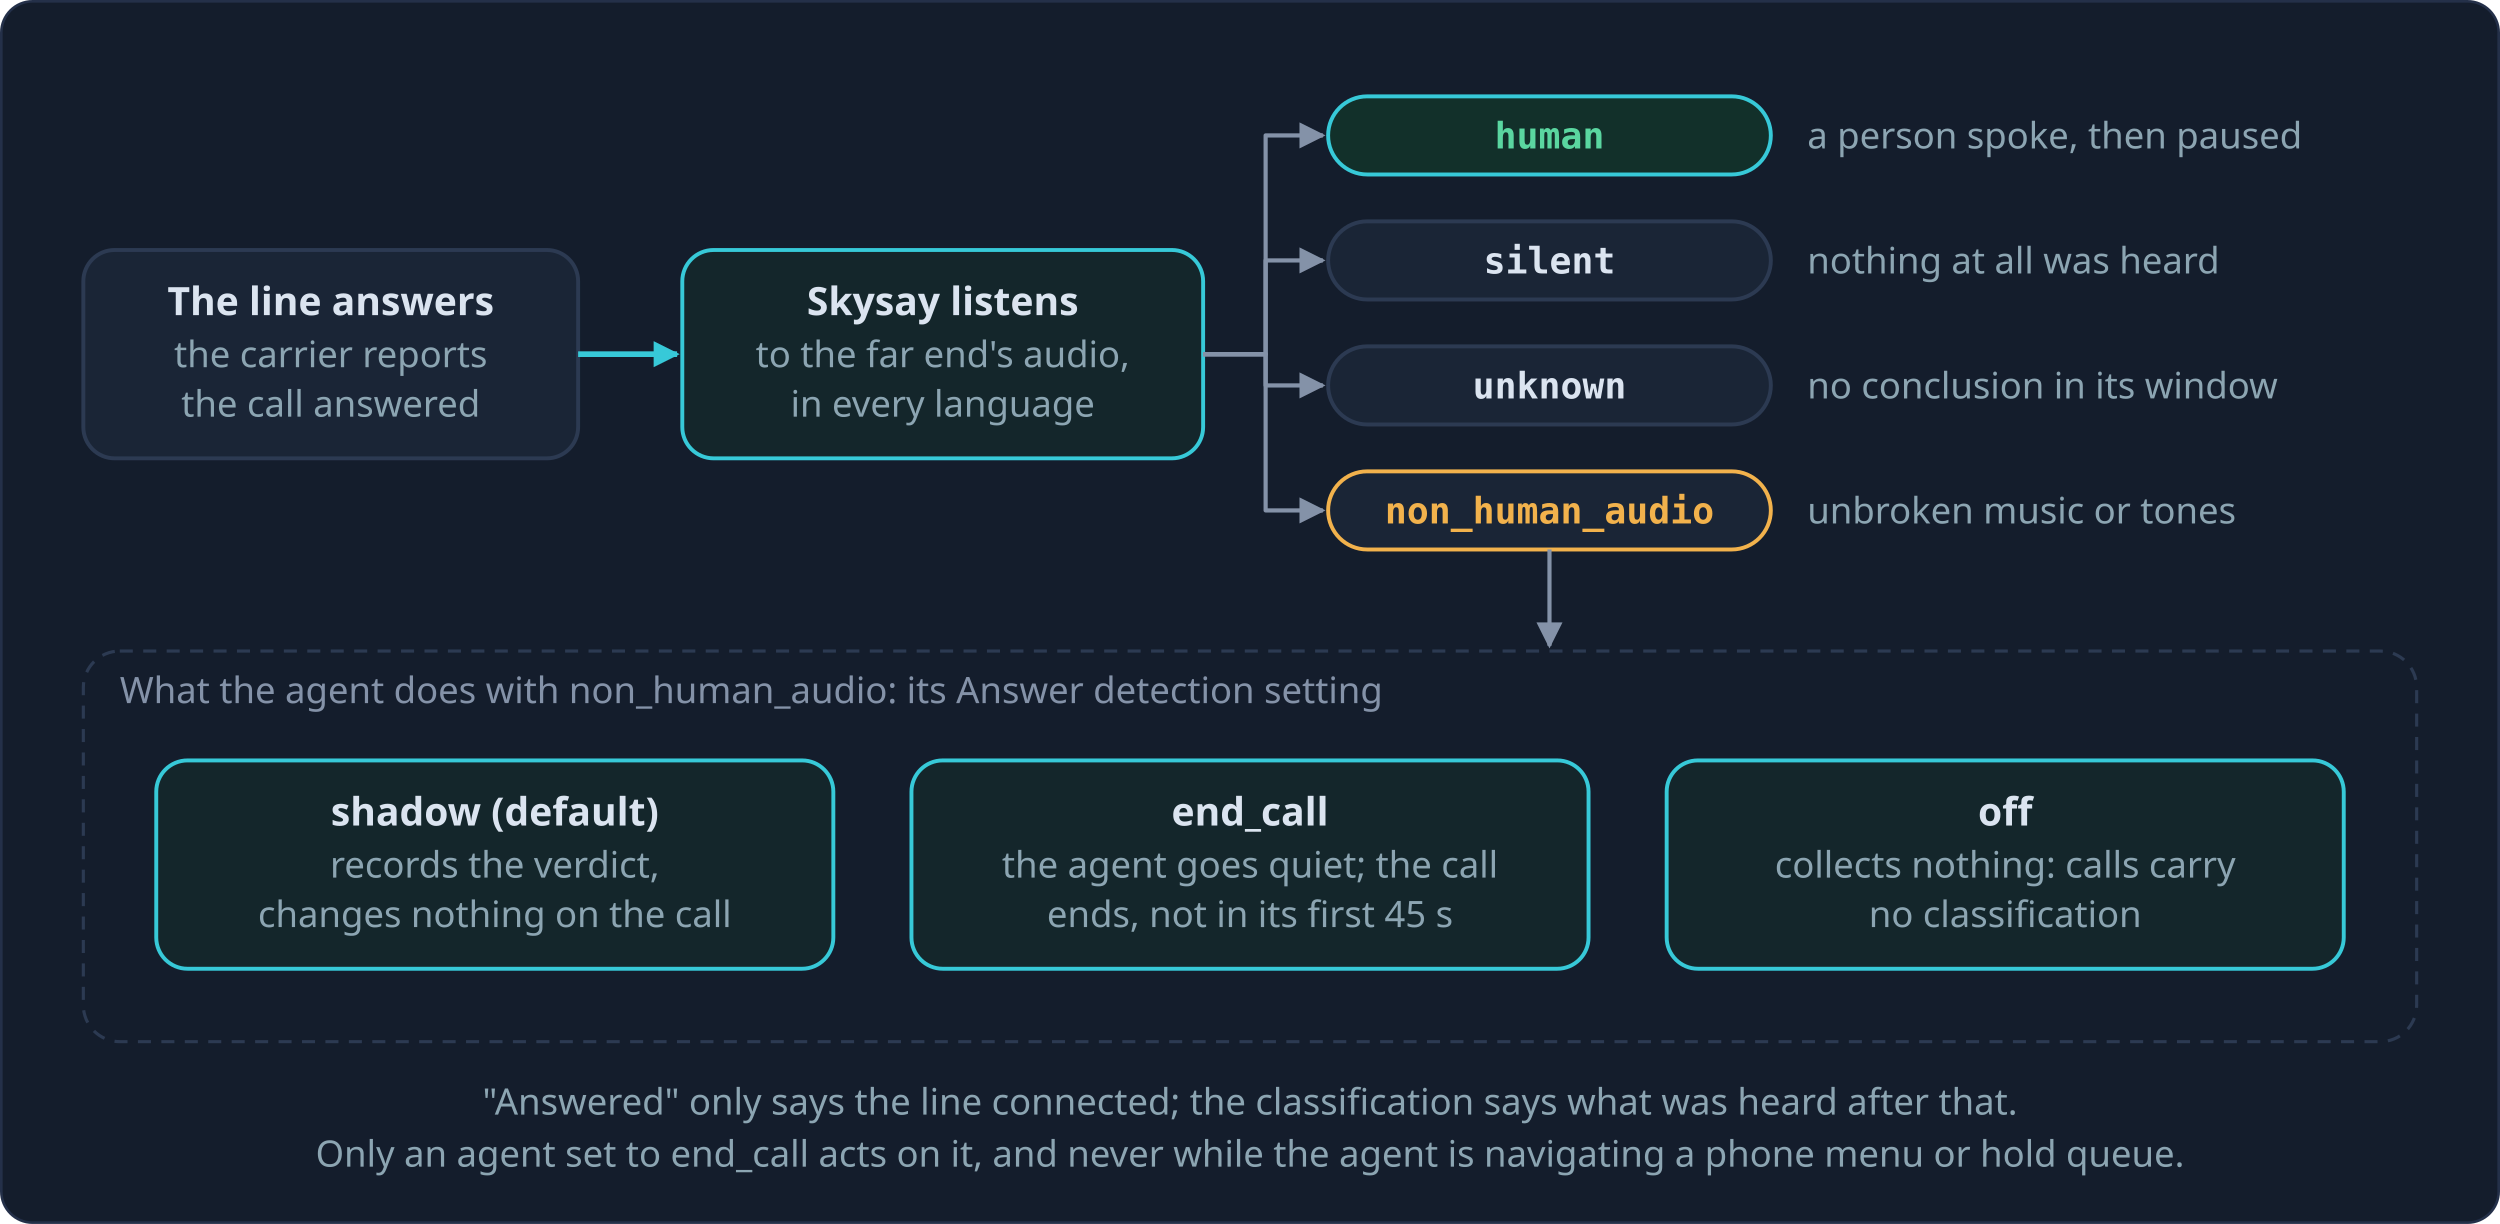
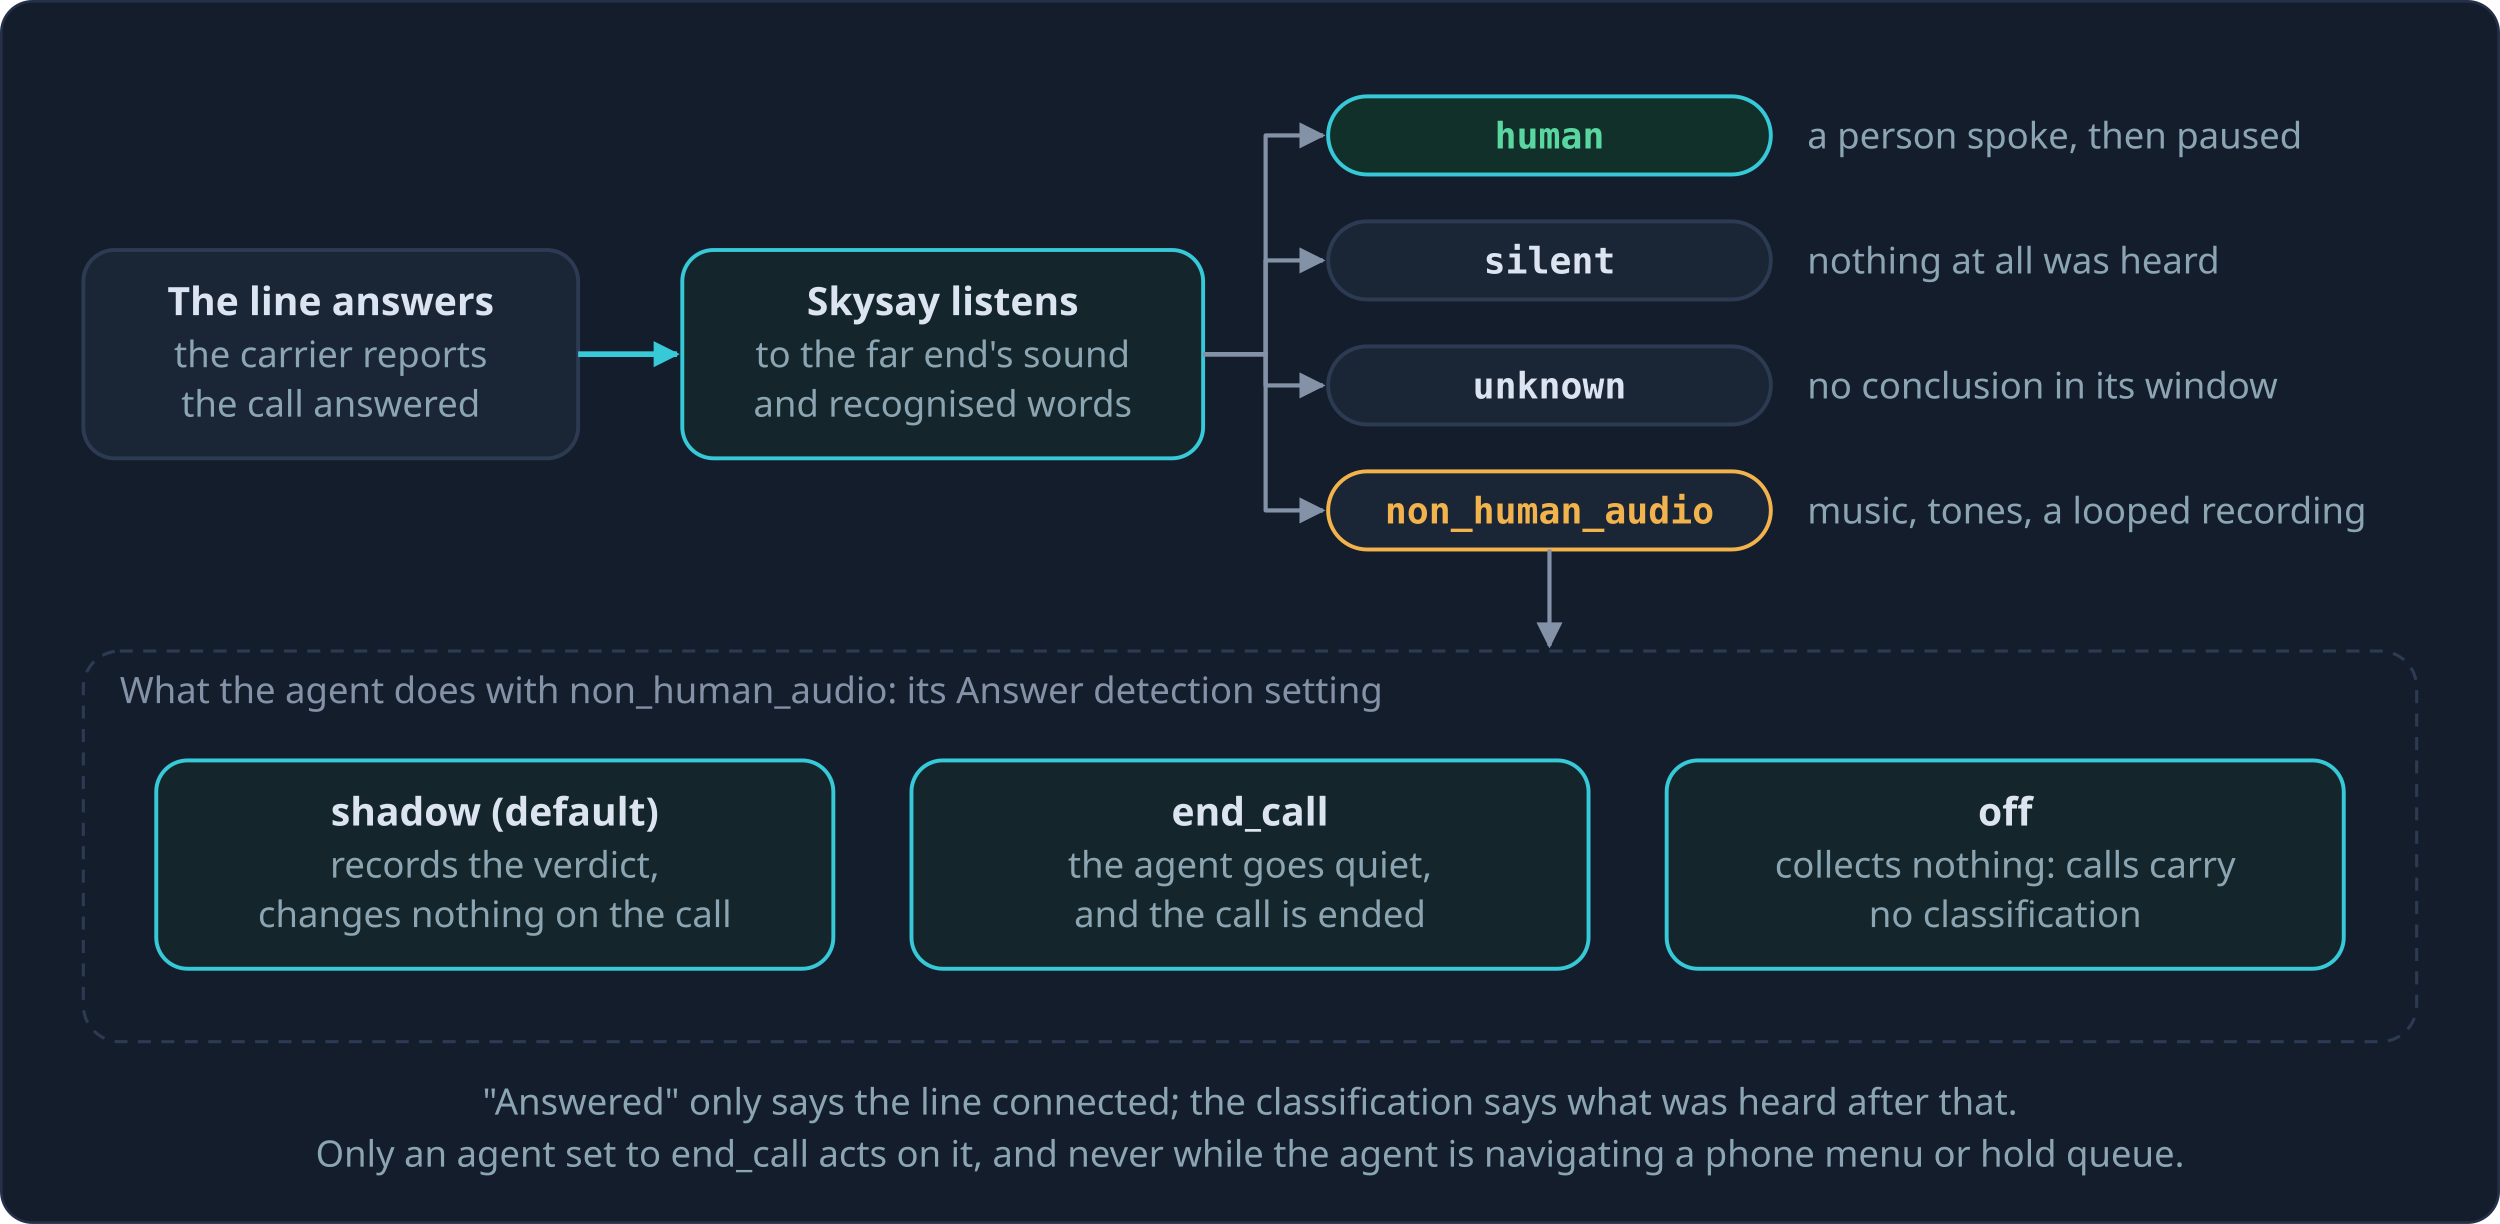
- <svg xmlns="http://www.w3.org/2000/svg" viewBox="0 0 960 470" width="960" height="470" role="img" aria-label="When a call is answered, Skysay listens to the far end's audio and classifies it as human (a person spoke, then paused), silent, unknown, or non_human_audio (unbroken music or tones). What the agent does with non_human_audio is its Answer detection setting: shadow, the default, records the verdict and changes nothing; end_call makes the agent go quiet and ends the call, never in its first 45 seconds and never while the agent is navigating a phone menu or hold queue; off collects nothing." font-family="'Geist Variable', ui-sans-serif, system-ui, sans-serif">
+ <svg xmlns="http://www.w3.org/2000/svg" viewBox="0 0 960 470" width="960" height="470" role="img" aria-label="When a call is answered, Skysay listens to the far end's audio and classifies it as human (a person spoke, then paused), silent, unknown, or non_human_audio (unbroken music or tones, or a recording repeating itself). What the agent does with non_human_audio is its Answer detection setting: shadow, the default, records the verdict and changes nothing; end_call makes the agent go quiet and ends the call, never while the agent is navigating a phone menu or hold queue; off collects nothing." font-family="'Geist Variable', ui-sans-serif, system-ui, sans-serif">
  <defs>
    <marker id="h-main" viewBox="0 0 10 10" refX="9" refY="5" markerWidth="10" markerHeight="10" markerUnits="userSpaceOnUse" orient="auto-start-reverse">
      <path d="M0,0 L10,5 L0,10 z" fill="#37c9d8" />
    </marker>
    <marker id="h-sec" viewBox="0 0 10 10" refX="9" refY="5" markerWidth="10" markerHeight="10" markerUnits="userSpaceOnUse" orient="auto-start-reverse">
      <path d="M0,0 L10,5 L0,10 z" fill="#8492a8" />
    </marker>
    <marker id="h-fail" viewBox="0 0 10 10" refX="9" refY="5" markerWidth="10" markerHeight="10" markerUnits="userSpaceOnUse" orient="auto-start-reverse">
      <path d="M0,0 L10,5 L0,10 z" fill="#ff6b6b" />
    </marker>
  </defs>
  <rect x="0.5" y="0.5" width="959" height="469" rx="12" fill="#141d2c" stroke="#243049" stroke-width="1" />
  <rect x="32" y="96" width="190" height="80" rx="12" fill="#1a2536" stroke="#2c3a52" stroke-width="1.5" />
  <text x="127.0" y="121.0" font-size="15" fill="#dbe4f0" text-anchor="middle" font-weight="600">The line answers</text>
  <text x="127.0" y="141.0" font-size="14" fill="#8ca5b2" text-anchor="middle">the carrier reports</text>
  <text x="127.0" y="160.0" font-size="14" fill="#8ca5b2" text-anchor="middle">the call answered</text>
  <rect x="262" y="96" width="200" height="80" rx="12" fill="#14262b" stroke="#37c9d8" stroke-width="1.5" />
  <text x="362.0" y="121.0" font-size="15" fill="#dbe4f0" text-anchor="middle" font-weight="600">Skysay listens</text>
-   <text x="362.0" y="141.0" font-size="14" fill="#8ca5b2" text-anchor="middle">to the far end's audio,</text>
-   <text x="362.0" y="160.0" font-size="14" fill="#8ca5b2" text-anchor="middle">in every language</text>
+   <text x="362.0" y="141.0" font-size="14" fill="#8ca5b2" text-anchor="middle">to the far end's sound</text>
+   <text x="362.0" y="160.0" font-size="14" fill="#8ca5b2" text-anchor="middle">and recognised words</text>
  <path d="M222,136 L260,136" fill="none" stroke="#37c9d8" stroke-width="2.2" stroke-linejoin="round" marker-end="url(#h-main)" />
  <path d="M462,136 L486,136 L486,52 L508,52" fill="none" stroke="#8492a8" stroke-width="1.6" stroke-linejoin="round" marker-end="url(#h-sec)" />
  <rect x="510.0" y="37.0" width="170" height="30" rx="15.0" fill="#12302a" stroke="#37c9d8" stroke-width="1.5" />
  <text x="595.0" y="57.0" font-size="14" fill="#5ad6a0" text-anchor="middle" font-weight="600" font-family="'JetBrains Mono Variable', ui-monospace, Menlo, monospace">human</text>
  <text x="694.0" y="57.0" font-size="14" fill="#8ca5b2" text-anchor="start">a person spoke, then paused</text>
  <path d="M462,136 L486,136 L486,100 L508,100" fill="none" stroke="#8492a8" stroke-width="1.6" stroke-linejoin="round" marker-end="url(#h-sec)" />
  <rect x="510.0" y="85.0" width="170" height="30" rx="15.0" fill="#1a2536" stroke="#2c3a52" stroke-width="1.5" />
  <text x="595.0" y="105.0" font-size="14" fill="#dbe4f0" text-anchor="middle" font-weight="600" font-family="'JetBrains Mono Variable', ui-monospace, Menlo, monospace">silent</text>
  <text x="694.0" y="105.0" font-size="14" fill="#8ca5b2" text-anchor="start">nothing at all was heard</text>
  <path d="M462,136 L486,136 L486,148 L508,148" fill="none" stroke="#8492a8" stroke-width="1.6" stroke-linejoin="round" marker-end="url(#h-sec)" />
  <rect x="510.0" y="133.0" width="170" height="30" rx="15.0" fill="#1a2536" stroke="#2c3a52" stroke-width="1.5" />
  <text x="595.0" y="153.0" font-size="14" fill="#dbe4f0" text-anchor="middle" font-weight="600" font-family="'JetBrains Mono Variable', ui-monospace, Menlo, monospace">unknown</text>
  <text x="694.0" y="153.0" font-size="14" fill="#8ca5b2" text-anchor="start">no conclusion in its window</text>
  <path d="M462,136 L486,136 L486,196 L508,196" fill="none" stroke="#8492a8" stroke-width="1.6" stroke-linejoin="round" marker-end="url(#h-sec)" />
  <rect x="510.0" y="181.0" width="170" height="30" rx="15.0" fill="#1a2536" stroke="#f2b24c" stroke-width="1.5" />
  <text x="595.0" y="201.0" font-size="14" fill="#f2b24c" text-anchor="middle" font-weight="600" font-family="'JetBrains Mono Variable', ui-monospace, Menlo, monospace">non_human_audio</text>
-   <text x="694.0" y="201.0" font-size="14" fill="#8ca5b2" text-anchor="start">unbroken music or tones</text>
+   <text x="694.0" y="201.0" font-size="14" fill="#8ca5b2" text-anchor="start">music, tones, a looped recording</text>
  <rect x="32" y="250" width="896" height="150" rx="14" fill="none" stroke="#2c3a52" stroke-width="1.2" stroke-dasharray="5 4" />
  <text x="46.0" y="270.0" font-size="14" fill="#8492a8" text-anchor="start">What the agent does with non_human_audio: its Answer detection setting</text>
  <path d="M595,211 L595,248" fill="none" stroke="#8492a8" stroke-width="1.6" stroke-linejoin="round" marker-end="url(#h-sec)" />
  <rect x="60" y="292" width="260" height="80" rx="12" fill="#14262b" stroke="#37c9d8" stroke-width="1.5" />
  <text x="190.0" y="317.0" font-size="15" fill="#dbe4f0" text-anchor="middle" font-weight="600">shadow (default)</text>
  <text x="190.0" y="337.0" font-size="14" fill="#8ca5b2" text-anchor="middle">records the verdict,</text>
  <text x="190.0" y="356.0" font-size="14" fill="#8ca5b2" text-anchor="middle">changes nothing on the call</text>
  <rect x="350" y="292" width="260" height="80" rx="12" fill="#14262b" stroke="#37c9d8" stroke-width="1.5" />
  <text x="480.0" y="317.0" font-size="15" fill="#dbe4f0" text-anchor="middle" font-weight="600">end_call</text>
-   <text x="480.0" y="337.0" font-size="14" fill="#8ca5b2" text-anchor="middle">the agent goes quiet; the call</text>
-   <text x="480.0" y="356.0" font-size="14" fill="#8ca5b2" text-anchor="middle">ends, not in its first 45 s</text>
+   <text x="480.0" y="337.0" font-size="14" fill="#8ca5b2" text-anchor="middle">the agent goes quiet,</text>
+   <text x="480.0" y="356.0" font-size="14" fill="#8ca5b2" text-anchor="middle">and the call is ended</text>
  <rect x="640" y="292" width="260" height="80" rx="12" fill="#14262b" stroke="#37c9d8" stroke-width="1.5" />
  <text x="770.0" y="317.0" font-size="15" fill="#dbe4f0" text-anchor="middle" font-weight="600">off</text>
  <text x="770.0" y="337.0" font-size="14" fill="#8ca5b2" text-anchor="middle">collects nothing: calls carry</text>
  <text x="770.0" y="356.0" font-size="14" fill="#8ca5b2" text-anchor="middle">no classification</text>
  <text x="480.0" y="428.0" font-size="14" fill="#8ca5b2" text-anchor="middle">"Answered" only says the line connected; the classification says what was heard after that.</text>
  <text x="480.0" y="448.0" font-size="14" fill="#8ca5b2" text-anchor="middle">Only an agent set to end_call acts on it, and never while the agent is navigating a phone menu or hold queue.</text>
</svg>
